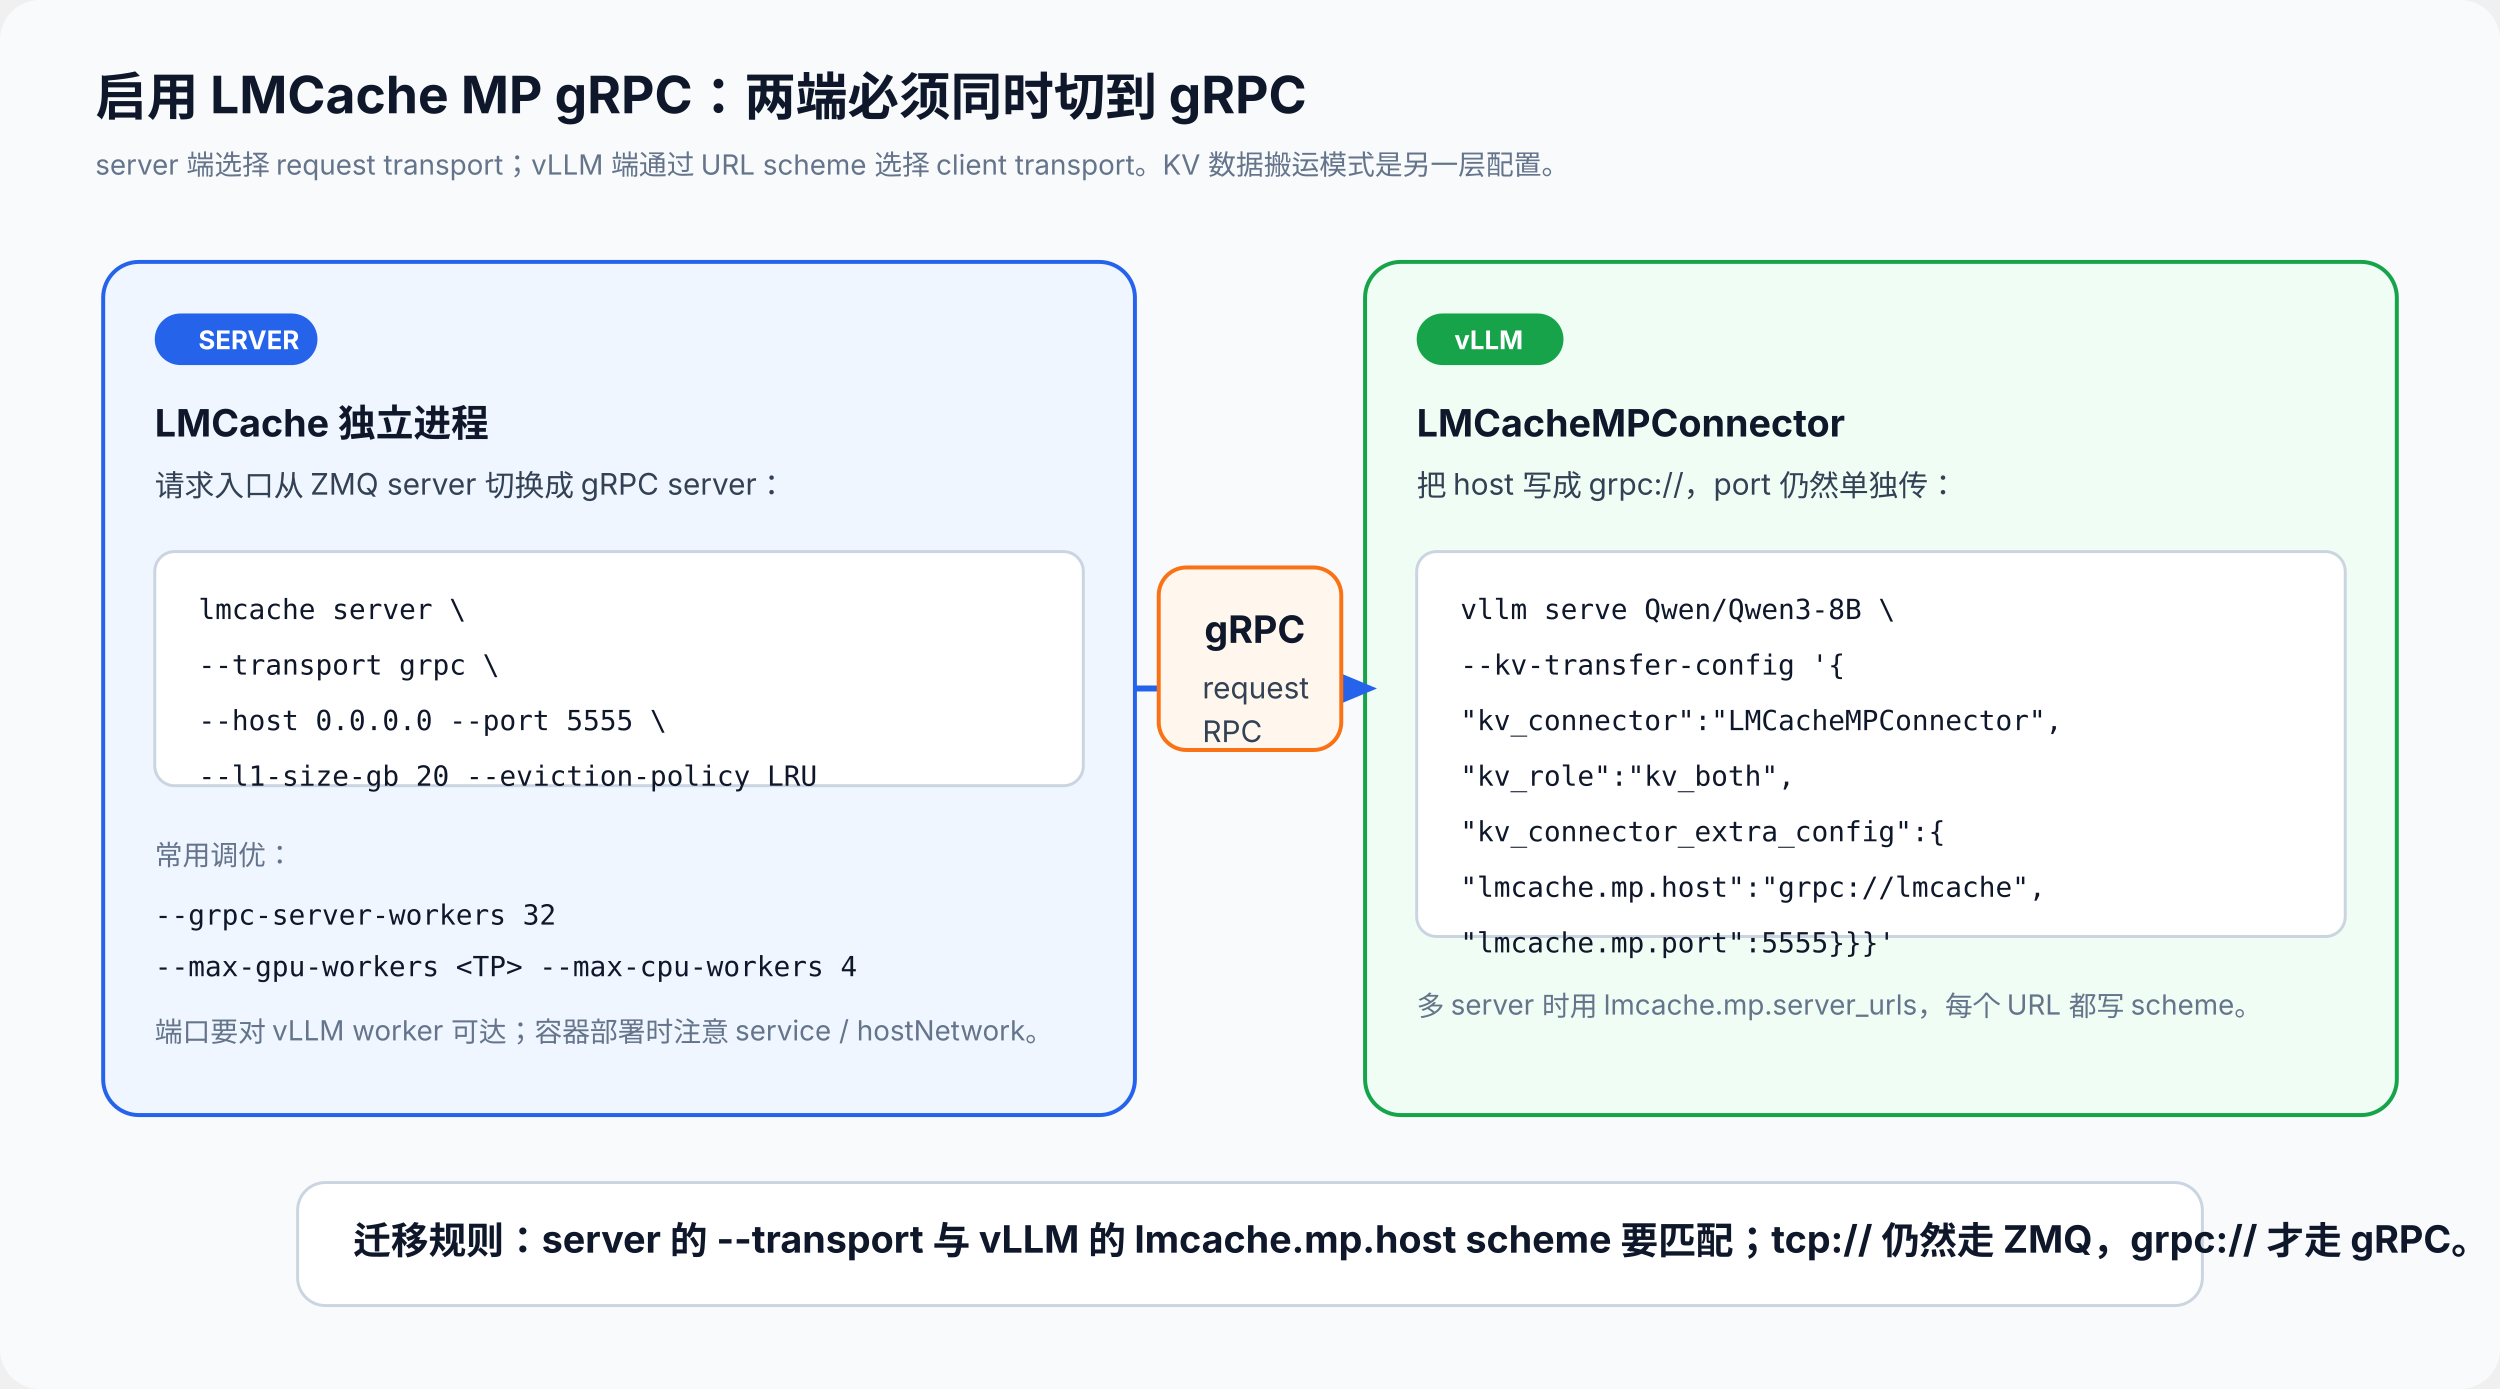
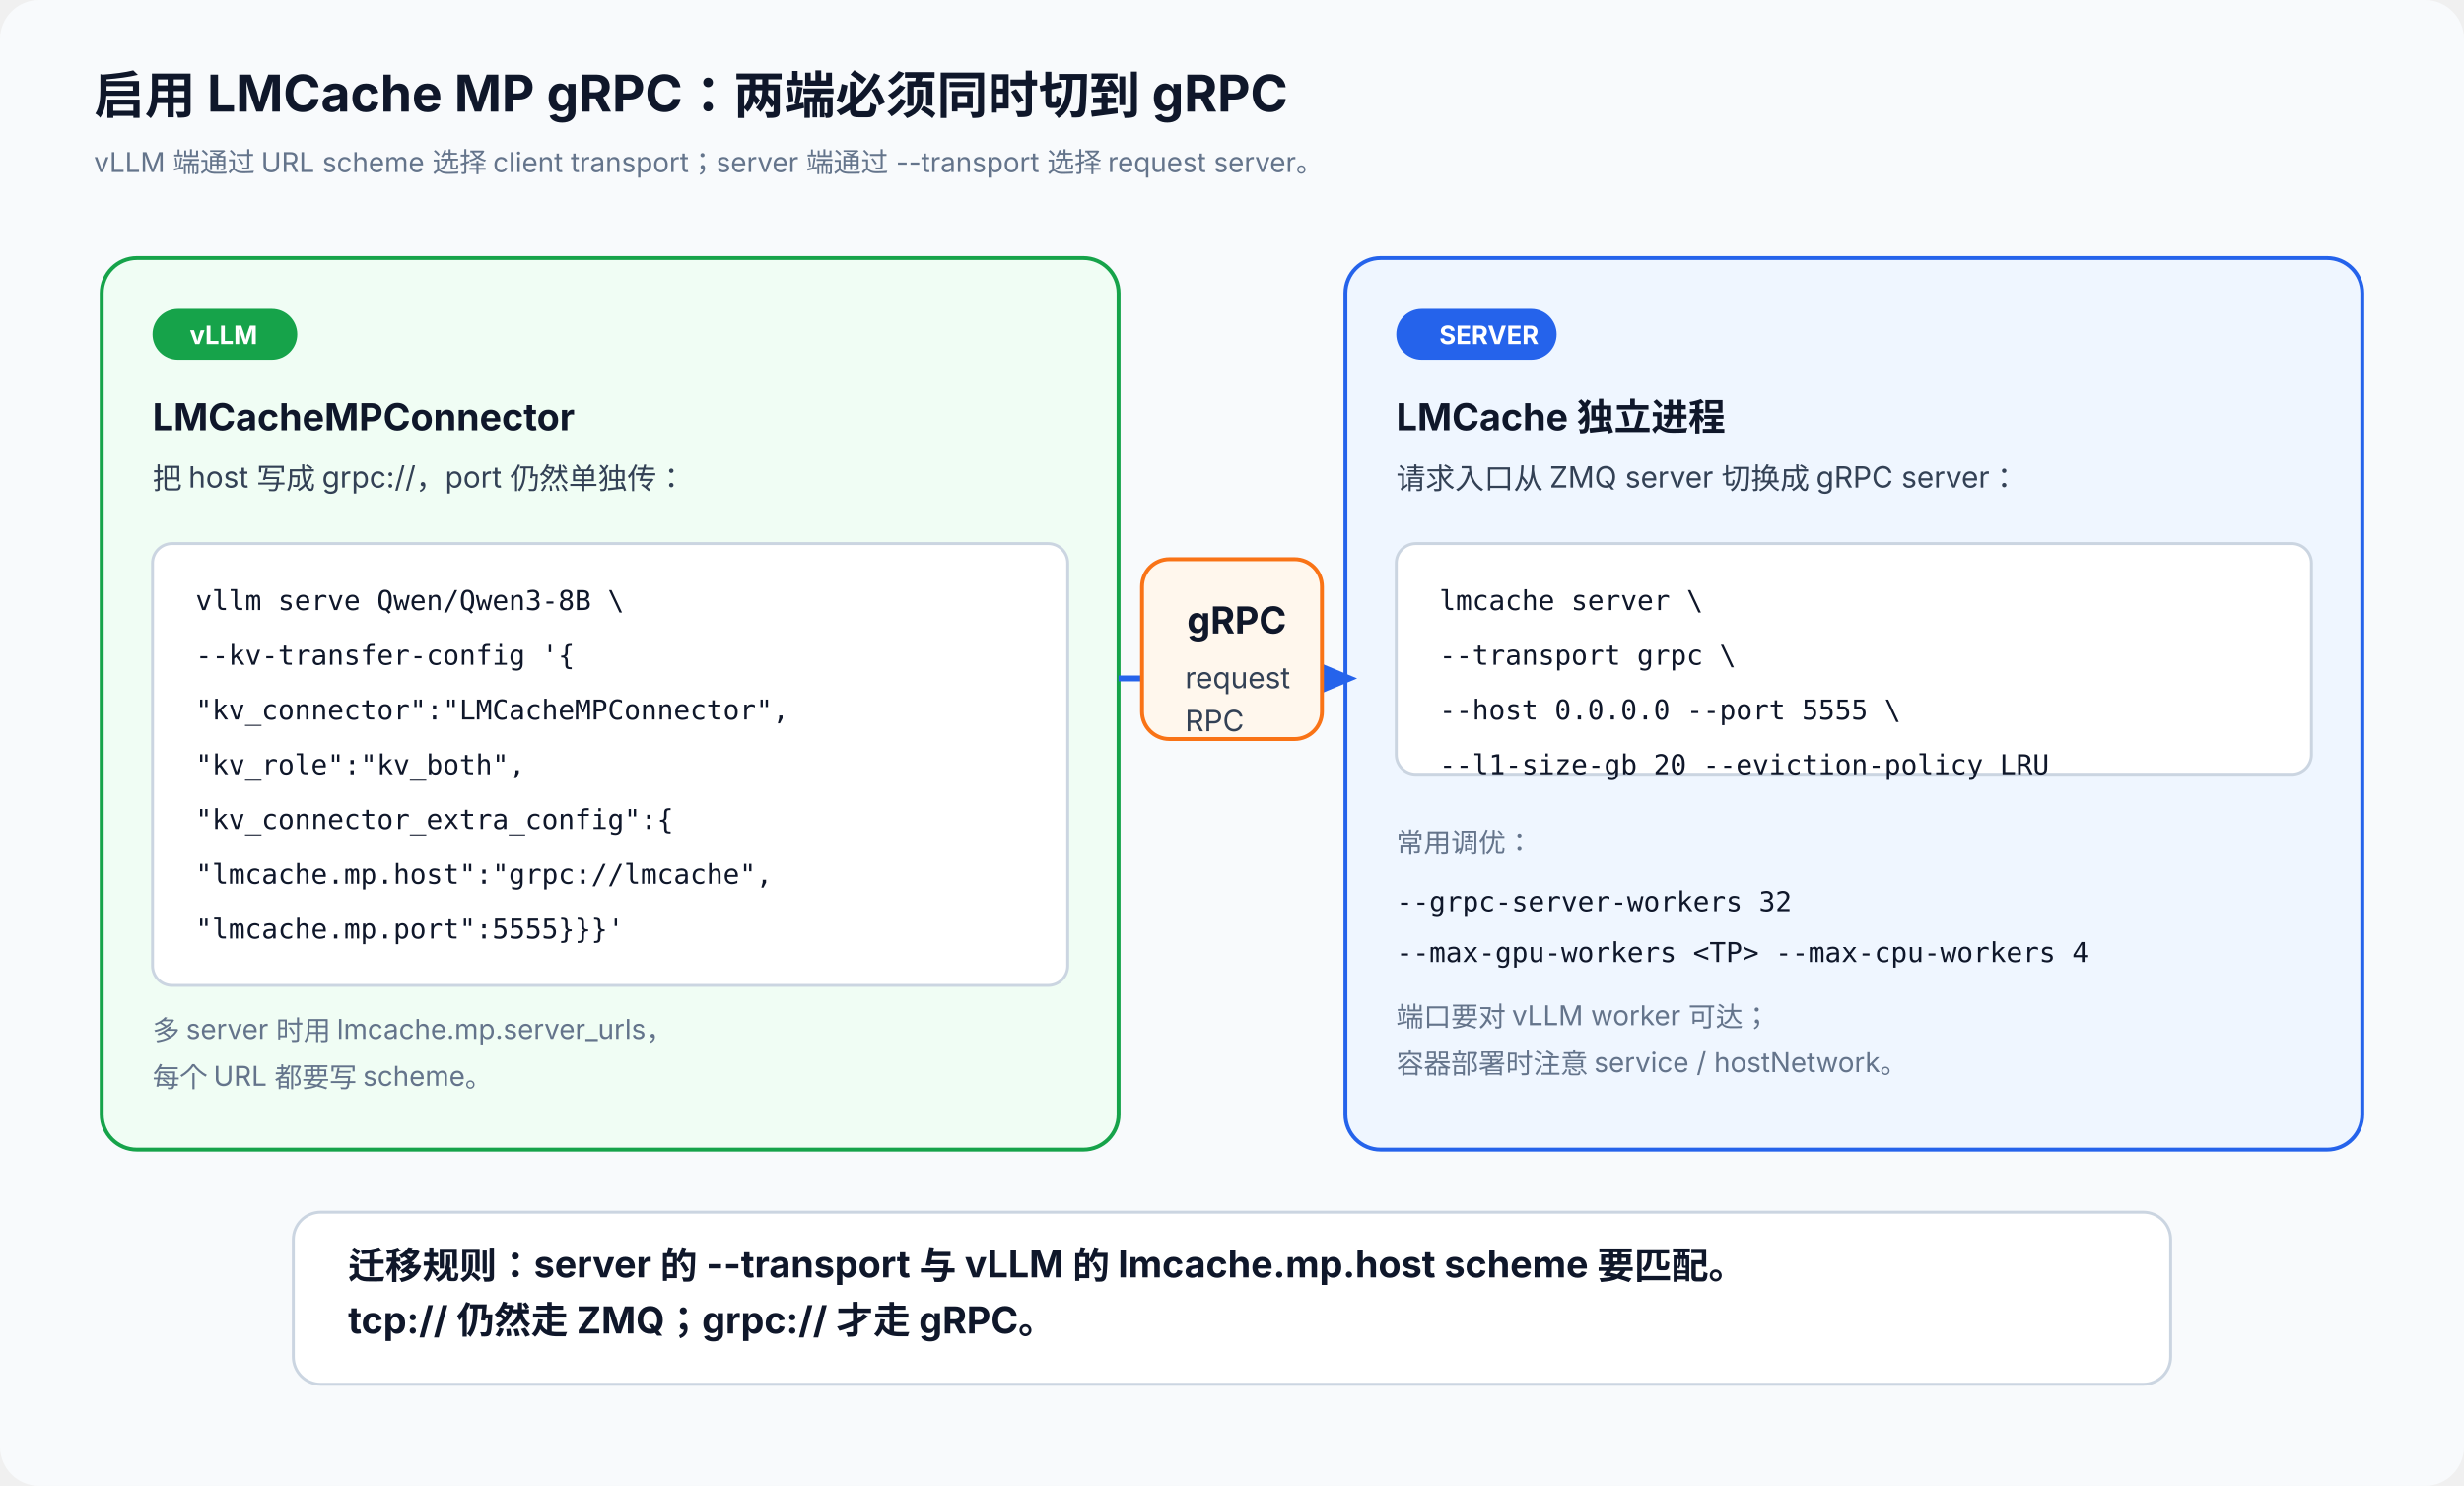
- <svg xmlns="http://www.w3.org/2000/svg" width="1260" height="700" viewBox="0 0 1260 700" role="img" aria-labelledby="title desc">
+ <svg xmlns="http://www.w3.org/2000/svg" width="1260" height="760" viewBox="0 0 1260 760" role="img" aria-labelledby="title desc">
  <defs>
    <marker id="arrow" markerWidth="12" markerHeight="10" refX="10" refY="5" orient="auto">
      <path d="M0,0 L12,5 L0,10 Z" fill="#2563eb" />
    </marker>
    <style>
      .bg { fill: #f8fafc; }
      .panel { fill: #ffffff; stroke: #cbd5e1; stroke-width: 1.5; }
      .server { fill: #eff6ff; stroke: #2563eb; stroke-width: 2; }
      .client { fill: #f0fdf4; stroke: #16a34a; stroke-width: 2; }
      .wire { fill: #fff7ed; stroke: #f97316; stroke-width: 2; }
      .title { fill: #0f172a; font: 700 26px system-ui, -apple-system, BlinkMacSystemFont, "Segoe UI", sans-serif; }
      .heading { fill: #0f172a; font: 700 19px system-ui, -apple-system, BlinkMacSystemFont, "Segoe UI", sans-serif; }
      .text { fill: #334155; font: 15px system-ui, -apple-system, BlinkMacSystemFont, "Segoe UI", sans-serif; }
      .muted { fill: #64748b; font: 14px system-ui, -apple-system, BlinkMacSystemFont, "Segoe UI", sans-serif; }
      .code { fill: #0f172a; font: 14px ui-monospace, SFMono-Regular, Menlo, Consolas, monospace; }
      .label { fill: #ffffff; font: 700 13px system-ui, -apple-system, BlinkMacSystemFont, "Segoe UI", sans-serif; }
      .arrow { stroke: #2563eb; stroke-width: 3; fill: none; marker-end: url(#arrow); }
    </style>
  </defs>
-   <rect class="bg" width="1260" height="700" rx="20" />
+   <rect class="bg" width="1260" height="760" rx="20" />
  <text class="title" x="48" y="58">启用 LMCache MP gRPC：两端必须同时切到 gRPC</text>
-   <text class="muted" x="48" y="88">server 端选择 request transport；vLLM 端通过 URL scheme 选择 client transport。KV 数据搬运模式是另一层配置。</text>
-   <rect class="server" x="52" y="132" width="520" height="430" rx="18" />
-   <rect x="78" y="158" width="82" height="26" rx="13" fill="#2563eb" />
-   <text class="label" x="100" y="176">SERVER</text>
-   <text class="heading" x="78" y="220">LMCache 独立进程</text>
-   <text class="text" x="78" y="250">请求入口从 ZMQ server 切换成 gRPC server：</text>
-   <rect class="panel" x="78" y="278" width="468" height="118" rx="10" />
-   <text class="code" x="100" y="312">lmcache server \</text>
-   <text class="code" x="100" y="340">  --transport grpc \</text>
-   <text class="code" x="100" y="368">  --host 0.0.0.0 --port 5555 \</text>
-   <text class="code" x="100" y="396">  --l1-size-gb 20 --eviction-policy LRU</text>
-   <text class="muted" x="78" y="436">常用调优：</text>
-   <text class="code" x="78" y="466">--grpc-server-workers 32</text>
-   <text class="code" x="78" y="492">--max-gpu-workers &lt;TP&gt; --max-cpu-workers 4</text>
-   <text class="muted" x="78" y="525">端口要对 vLLM worker 可达；容器部署时注意 service / hostNetwork。</text>
-   <rect class="client" x="688" y="132" width="520" height="430" rx="18" />
-   <rect x="714" y="158" width="74" height="26" rx="13" fill="#16a34a" />
-   <text class="label" x="733" y="176">vLLM</text>
-   <text class="heading" x="714" y="220">LMCacheMPConnector</text>
-   <text class="text" x="714" y="250">把 host 写成 grpc://，port 仍然单独传：</text>
-   <rect class="panel" x="714" y="278" width="468" height="194" rx="10" />
-   <text class="code" x="736" y="312">vllm serve Qwen/Qwen3-8B \</text>
-   <text class="code" x="736" y="340">  --kv-transfer-config '{</text>
-   <text class="code" x="736" y="368">    "kv_connector":"LMCacheMPConnector",</text>
-   <text class="code" x="736" y="396">    "kv_role":"kv_both",</text>
-   <text class="code" x="736" y="424">    "kv_connector_extra_config":{</text>
-   <text class="code" x="736" y="452">      "lmcache.mp.host":"grpc://lmcache",</text>
-   <text class="code" x="736" y="480">      "lmcache.mp.port":5555}}}'</text>
-   <text class="muted" x="714" y="512">多 server 时用 lmcache.mp.server_urls，每个 URL 都写 scheme。</text>
+   <text class="muted" x="48" y="88">vLLM 端通过 URL scheme 选择 client transport；server 端通过 --transport 选择 request server。</text>
+   <rect class="client" x="52" y="132" width="520" height="456" rx="18" />
+   <rect x="78" y="158" width="74" height="26" rx="13" fill="#16a34a" />
+   <text class="label" x="97" y="176">vLLM</text>
+   <text class="heading" x="78" y="220">LMCacheMPConnector</text>
+   <text class="text" x="78" y="250">把 host 写成 grpc://，port 仍然单独传：</text>
+   <rect class="panel" x="78" y="278" width="468" height="226" rx="10" />
+   <text class="code" x="100" y="312">vllm serve Qwen/Qwen3-8B \</text>
+   <text class="code" x="100" y="340">  --kv-transfer-config '{</text>
+   <text class="code" x="100" y="368">    "kv_connector":"LMCacheMPConnector",</text>
+   <text class="code" x="100" y="396">    "kv_role":"kv_both",</text>
+   <text class="code" x="100" y="424">    "kv_connector_extra_config":{</text>
+   <text class="code" x="100" y="452">      "lmcache.mp.host":"grpc://lmcache",</text>
+   <text class="code" x="100" y="480">      "lmcache.mp.port":5555}}}'</text>
+   <text class="muted" x="78" y="532">多 server 时用 lmcache.mp.server_urls，</text>
+   <text class="muted" x="78" y="556">每个 URL 都要写 scheme。</text>
+   <rect class="server" x="688" y="132" width="520" height="456" rx="18" />
+   <rect x="714" y="158" width="82" height="26" rx="13" fill="#2563eb" />
+   <text class="label" x="736" y="176">SERVER</text>
+   <text class="heading" x="714" y="220">LMCache 独立进程</text>
+   <text class="text" x="714" y="250">请求入口从 ZMQ server 切换成 gRPC server：</text>
+   <rect class="panel" x="714" y="278" width="468" height="118" rx="10" />
+   <text class="code" x="736" y="312">lmcache server \</text>
+   <text class="code" x="736" y="340">  --transport grpc \</text>
+   <text class="code" x="736" y="368">  --host 0.0.0.0 --port 5555 \</text>
+   <text class="code" x="736" y="396">  --l1-size-gb 20 --eviction-policy LRU</text>
+   <text class="muted" x="714" y="436">常用调优：</text>
+   <text class="code" x="714" y="466">--grpc-server-workers 32</text>
+   <text class="code" x="714" y="492">--max-gpu-workers &lt;TP&gt; --max-cpu-workers 4</text>
+   <text class="muted" x="714" y="525">端口要对 vLLM worker 可达；</text>
+   <text class="muted" x="714" y="549">容器部署时注意 service / hostNetwork。</text>
  <path class="arrow" d="M572 347 H688" />
  <rect class="wire" x="584" y="286" width="92" height="92" rx="14" />
  <text class="heading" x="607" y="324">gRPC</text>
  <text class="text" x="606" y="352">request</text>
  <text class="text" x="606" y="374">RPC</text>
-   <rect class="panel" x="150" y="596" width="960" height="62" rx="14" />
-   <text class="heading" x="178" y="632">迁移规则：server 的 --transport 与 vLLM 的 lmcache.mp.host scheme 要匹配；tcp:// 仍然走 ZMQ，grpc:// 才走 gRPC。</text>
+   <rect class="panel" x="150" y="620" width="960" height="88" rx="14" />
+   <text class="heading" x="178" y="654">迁移规则：server 的 --transport 与 vLLM 的 lmcache.mp.host scheme 要匹配。</text>
+   <text class="heading" x="178" y="682">tcp:// 仍然走 ZMQ；grpc:// 才走 gRPC。</text>
</svg>
